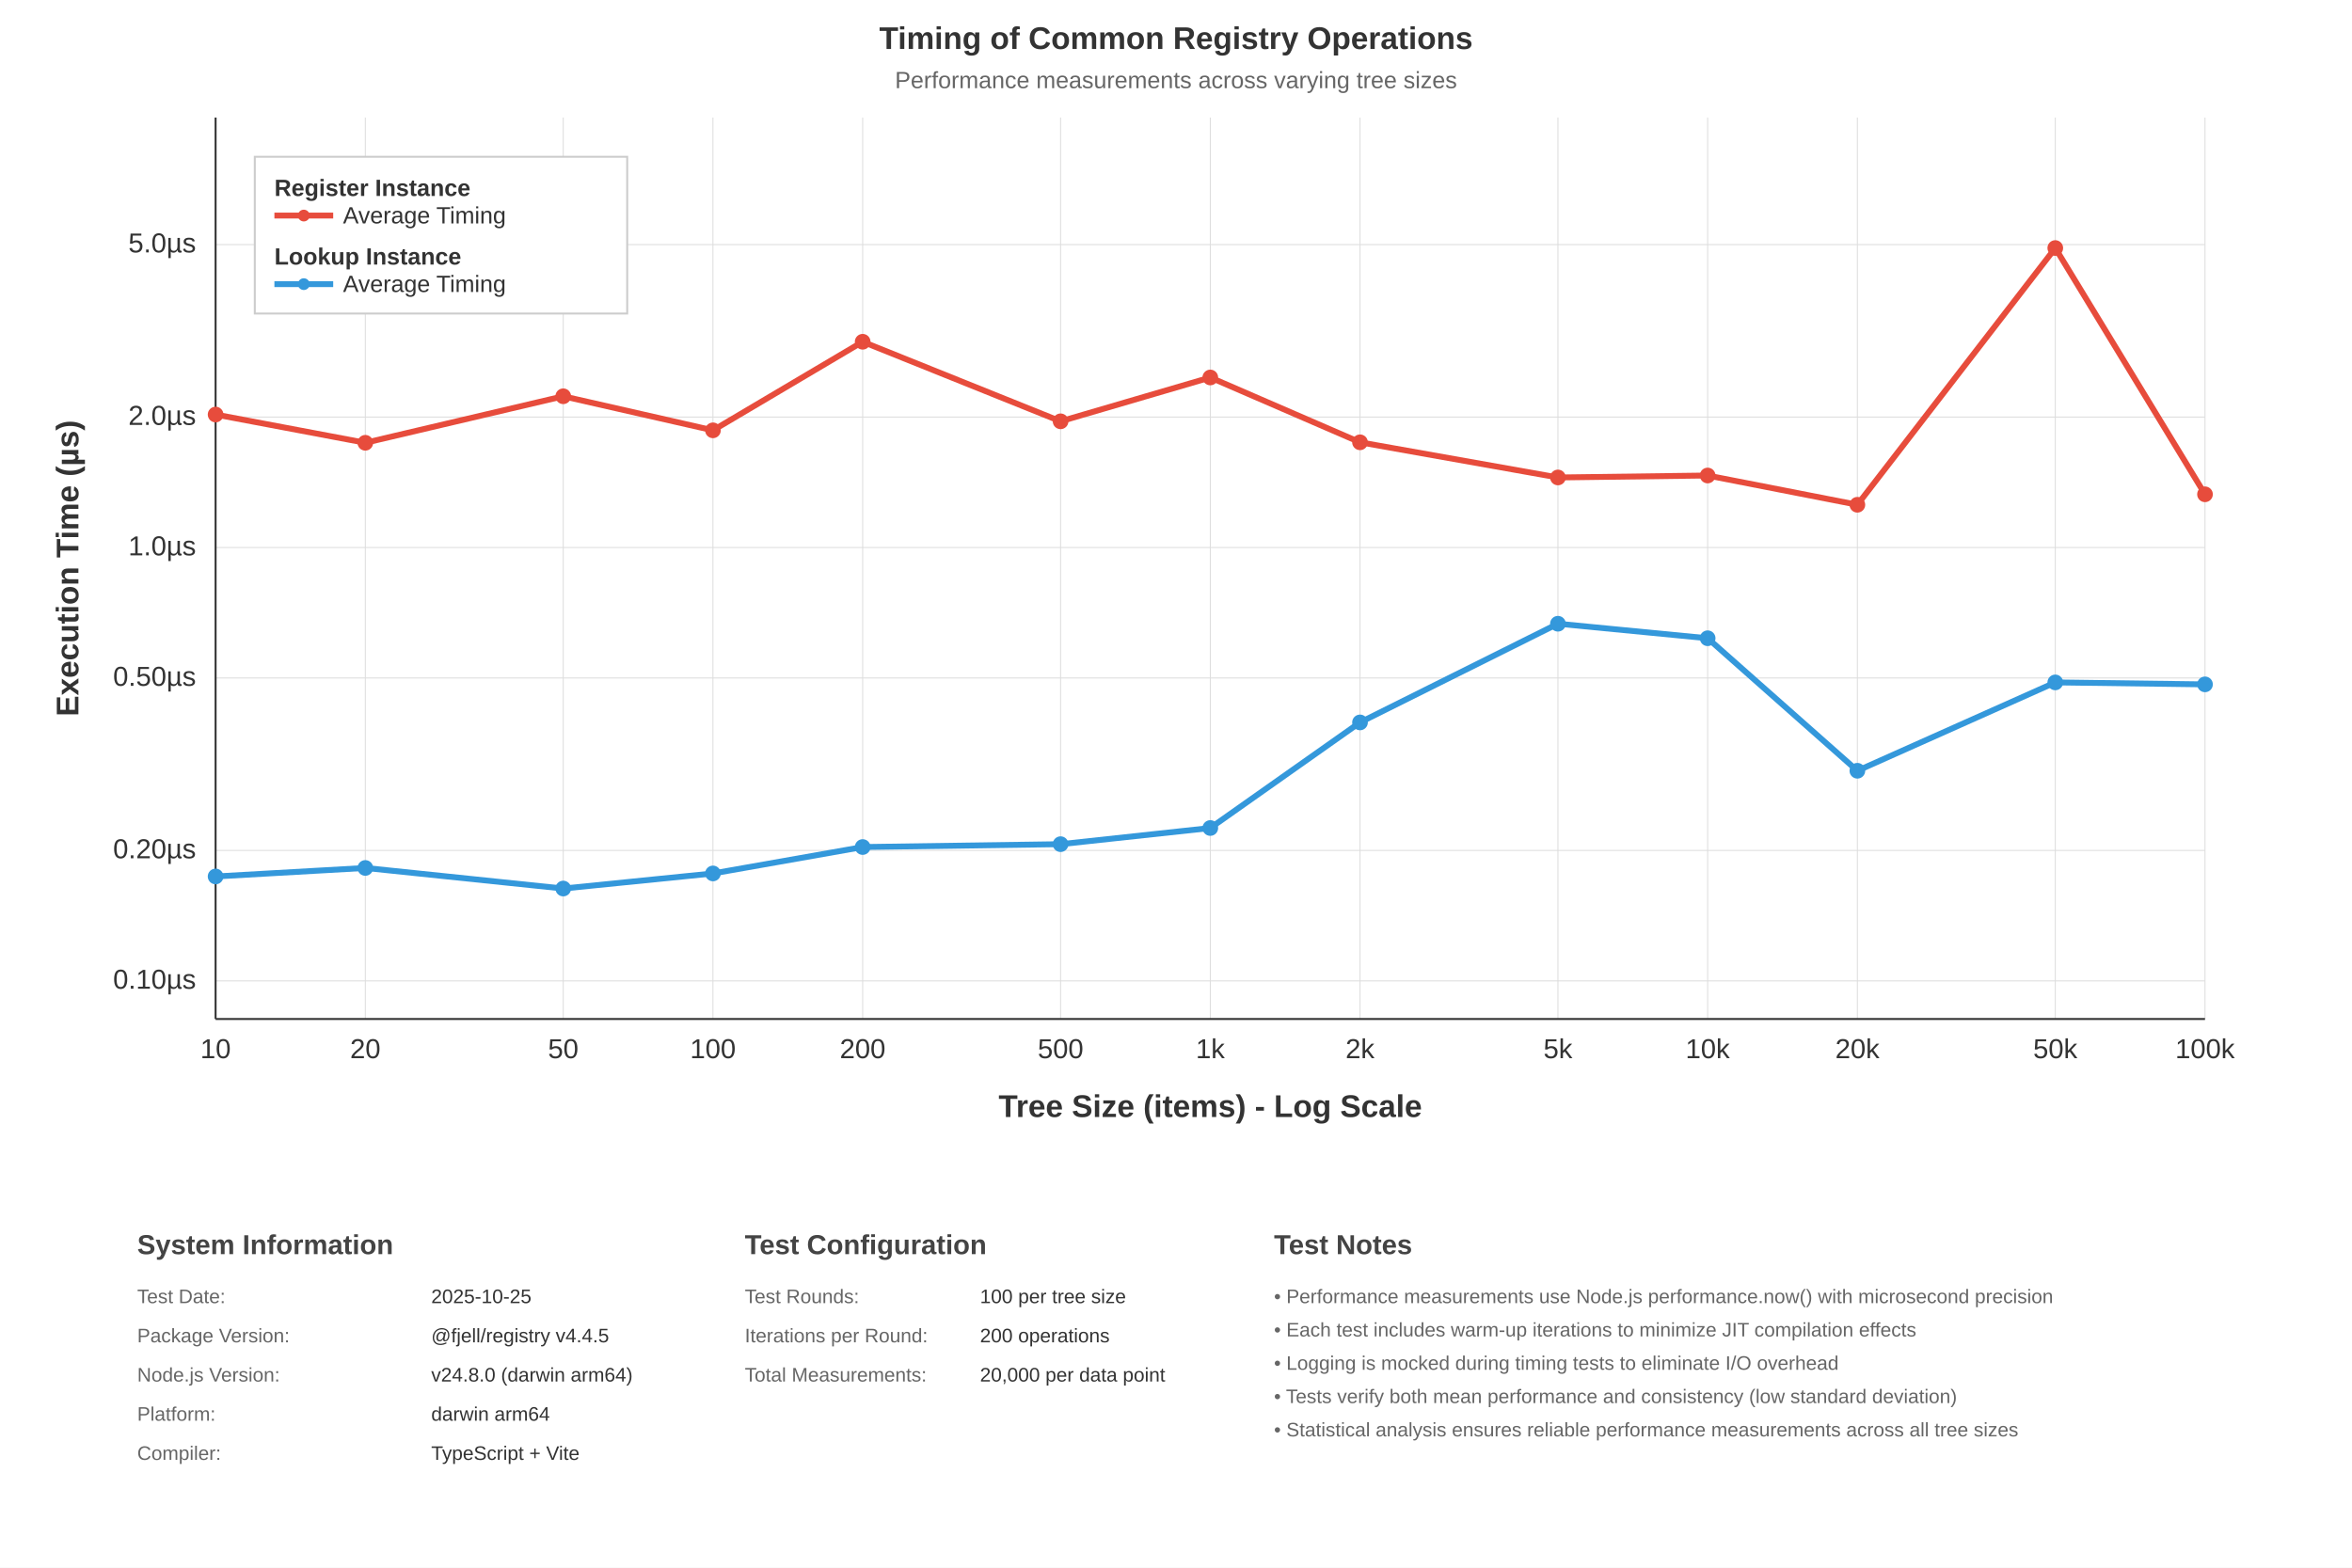
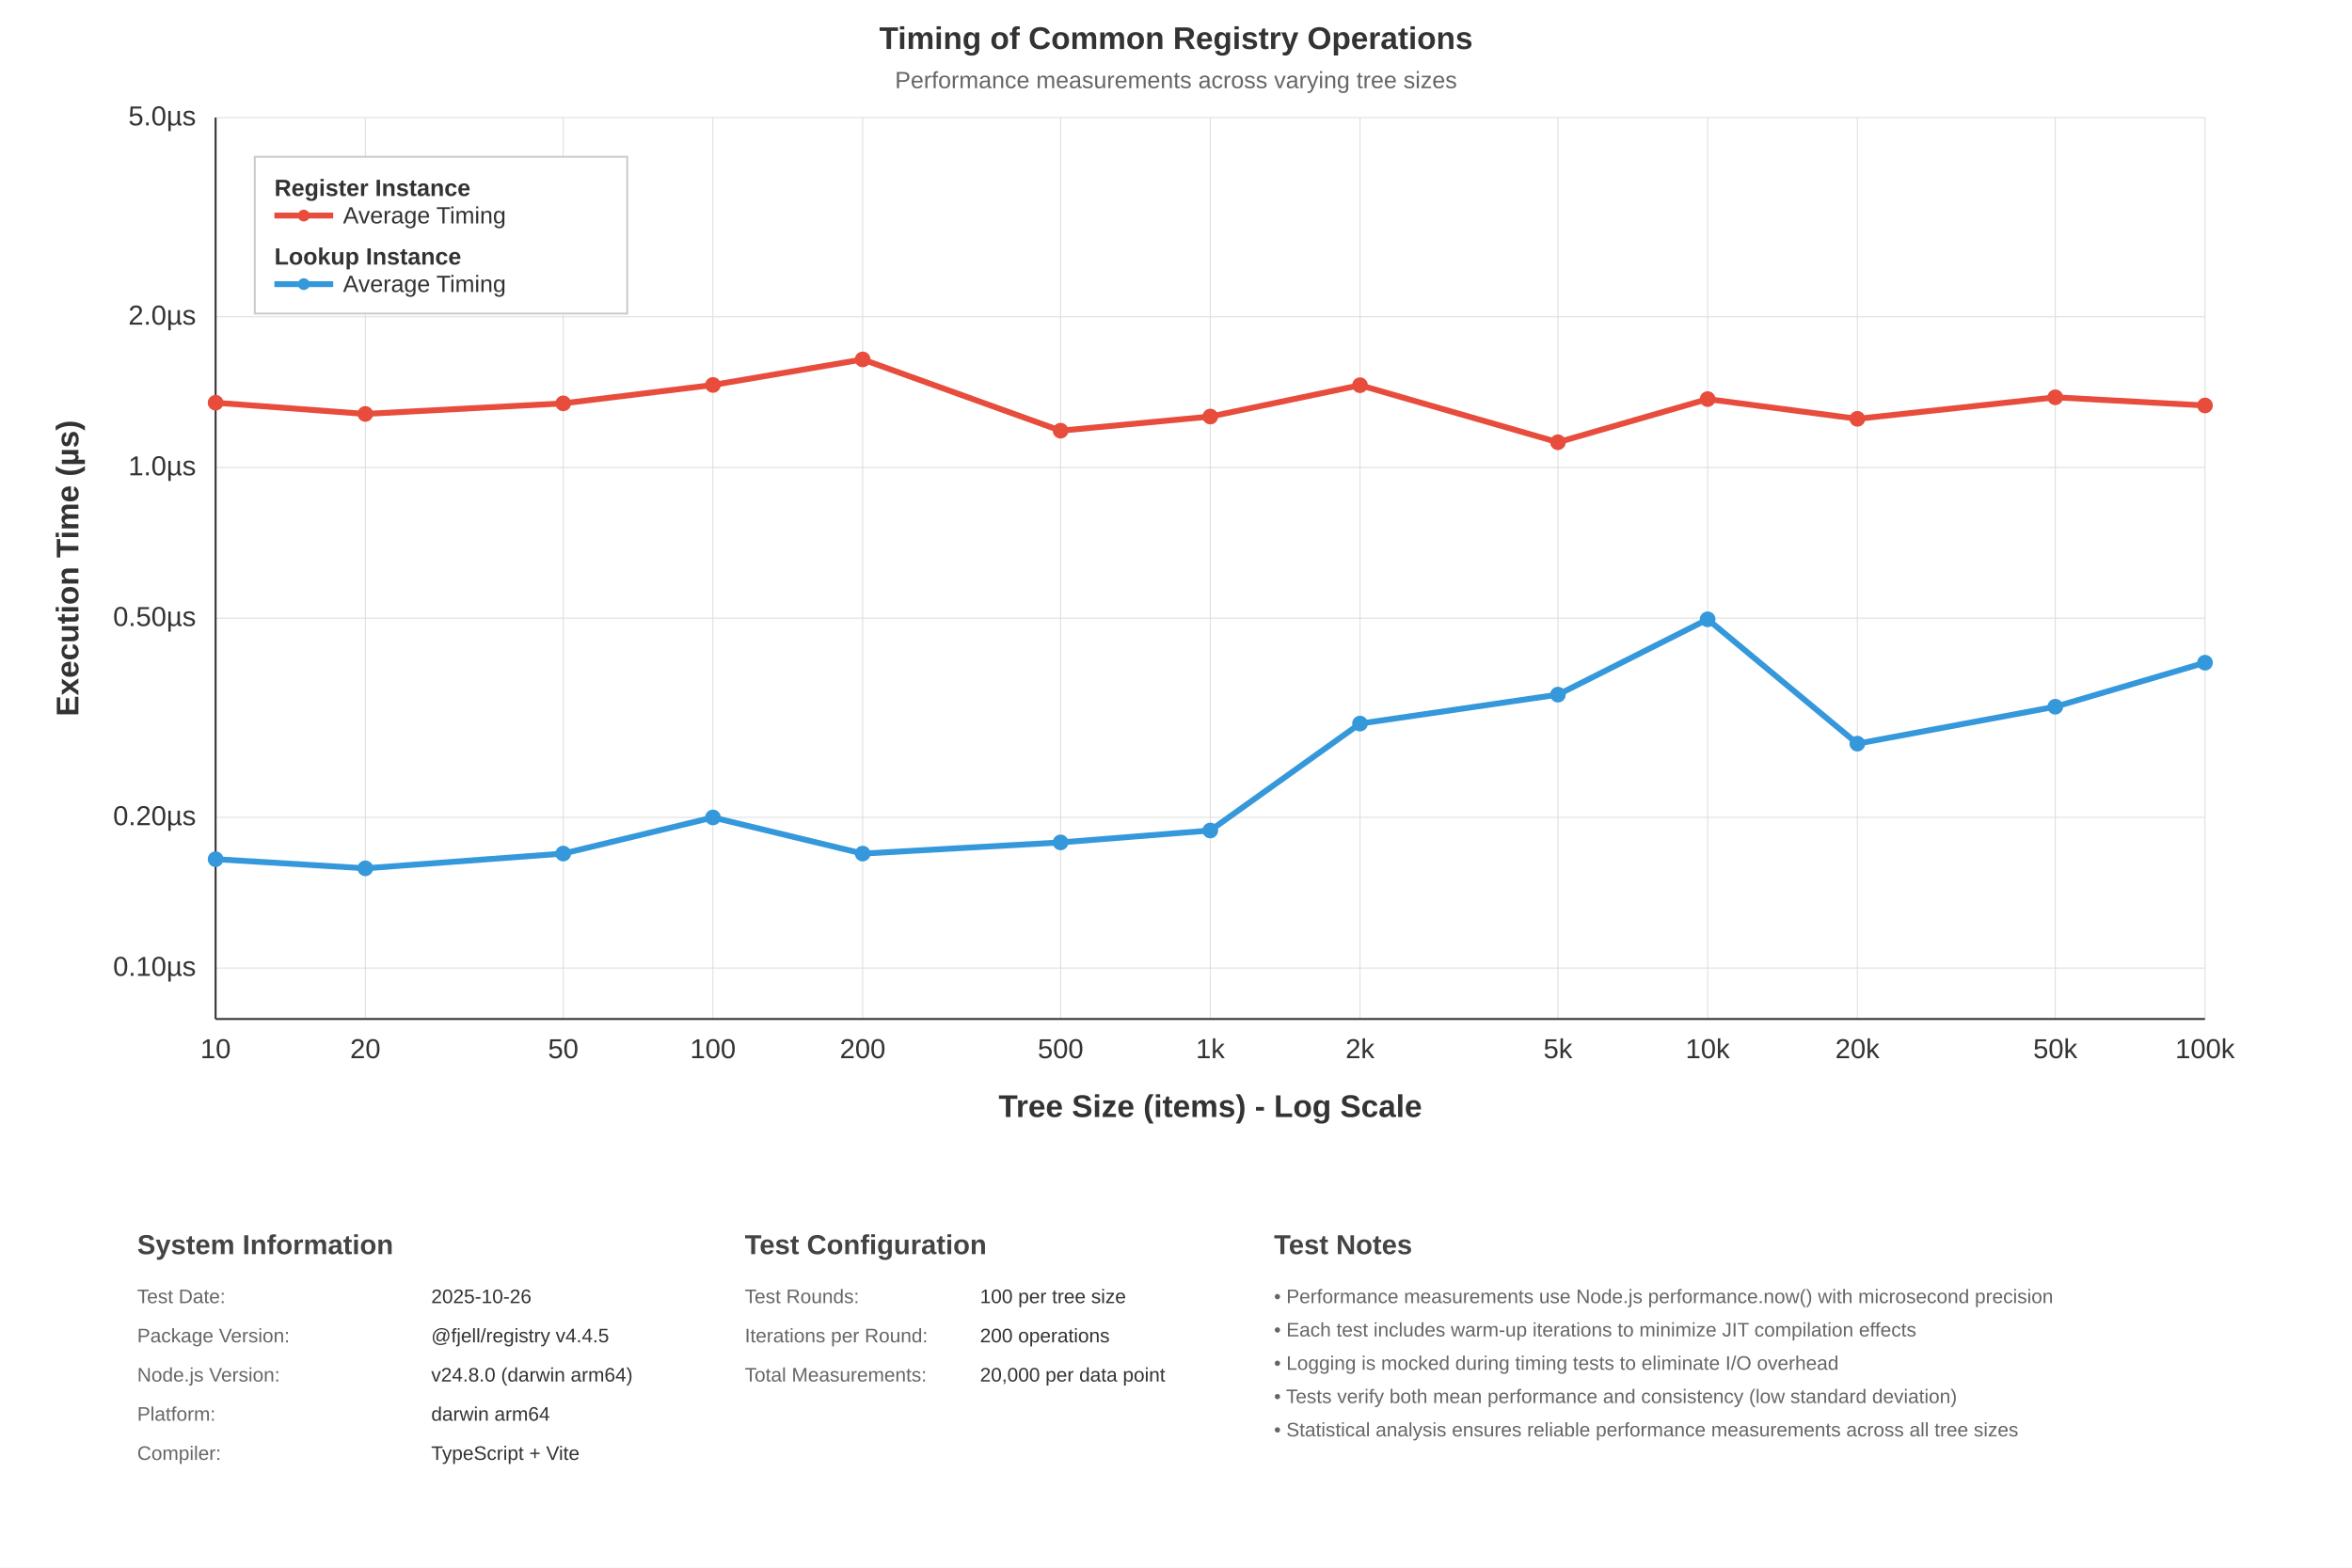
<svg xmlns="http://www.w3.org/2000/svg" width="1200" height="800">
  <style>
    .axis { stroke: #333; stroke-width: 1; }
    .grid { stroke: #ddd; stroke-width: 0.5; }
    .label { font-family: Arial, sans-serif; font-size: 14px; fill: #333; }
    .title { font-family: Arial, sans-serif; font-size: 16px; font-weight: bold; fill: #333; }
    .subtitle { font-family: Arial, sans-serif; font-size: 12px; fill: #666; }
    .register-mean { stroke: #e74c3c; stroke-width: 3; fill: none; }
    .lookup-mean { stroke: #3498db; stroke-width: 3; fill: none; }
    .register-band { fill: rgba(231, 76, 60, 0.2); stroke: #e74c3c; stroke-width: 1; }
    .lookup-band { fill: rgba(52, 152, 219, 0.2); stroke: #3498db; stroke-width: 1; }
    .register-dot { fill: #e74c3c; }
    .lookup-dot { fill: #3498db; }
    .legend { font-family: Arial, sans-serif; font-size: 12px; fill: #333; }
    .axis-title { font-family: Arial, sans-serif; font-size: 16px; font-weight: bold; fill: #333; }
    .metadata-title { font-family: Arial, sans-serif; font-size: 14px; font-weight: bold; fill: #333; }
    .metadata-section { font-family: Arial, sans-serif; font-size: 14px; font-weight: bold; fill: #444; }
    .metadata-label { font-family: Arial, sans-serif; font-size: 10px; fill: #666; }
    .metadata-value { font-family: Arial, sans-serif; font-size: 10px; fill: #333; }
  </style>
  <rect width="1200" height="800" fill="white" />
  <text x="600" y="25" text-anchor="middle" class="title">Timing of Common Registry Operations</text>
  <text x="600" y="45" text-anchor="middle" class="subtitle">Performance measurements across varying tree sizes</text>
  <g transform="translate(110,60)">
-     <line x1="0" y1="440.557" x2="1015" y2="440.557" class="grid" />
-     <text x="-10" y="444.557" text-anchor="end" class="label">0.10µs</text>
-     <line x1="0" y1="373.982" x2="1015" y2="373.982" class="grid" />
-     <text x="-10" y="377.982" text-anchor="end" class="label">0.20µs</text>
-     <line x1="0" y1="285.974" x2="1015" y2="285.974" class="grid" />
-     <text x="-10" y="289.974" text-anchor="end" class="label">0.50µs</text>
-     <line x1="0" y1="219.398" x2="1015" y2="219.398" class="grid" />
-     <text x="-10" y="223.398" text-anchor="end" class="label">1.0µs</text>
-     <line x1="0" y1="152.823" x2="1015" y2="152.823" class="grid" />
-     <text x="-10" y="156.823" text-anchor="end" class="label">2.0µs</text>
-     <line x1="0" y1="64.815" x2="1015" y2="64.815" class="grid" />
-     <text x="-10" y="68.815" text-anchor="end" class="label">5.0µs</text>
+     <line x1="0" y1="433.993" x2="1015" y2="433.993" class="grid" />
+     <text x="-10" y="437.993" text-anchor="end" class="label">0.10µs</text>
+     <line x1="0" y1="357.096" x2="1015" y2="357.096" class="grid" />
+     <text x="-10" y="361.096" text-anchor="end" class="label">0.20µs</text>
+     <line x1="0" y1="255.445" x2="1015" y2="255.445" class="grid" />
+     <text x="-10" y="259.445" text-anchor="end" class="label">0.50µs</text>
+     <line x1="0" y1="178.548" x2="1015" y2="178.548" class="grid" />
+     <text x="-10" y="182.548" text-anchor="end" class="label">1.0µs</text>
+     <line x1="0" y1="101.652" x2="1015" y2="101.652" class="grid" />
+     <text x="-10" y="105.652" text-anchor="end" class="label">2.0µs</text>
+     <line x1="0" y1="0" x2="1015" y2="0" class="grid" />
+     <text x="-10" y="4" text-anchor="end" class="label">5.0µs</text>
    <line x1="0" y1="0" x2="0" y2="460" class="grid" />
    <text x="0" y="480" text-anchor="middle" class="label">10</text>
    <line x1="76.386" y1="0" x2="76.386" y2="460" class="grid" />
    <text x="76.386" y="480" text-anchor="middle" class="label">20</text>
    <line x1="177.364" y1="0" x2="177.364" y2="460" class="grid" />
    <text x="177.364" y="480" text-anchor="middle" class="label">50</text>
    <line x1="253.75" y1="0" x2="253.75" y2="460" class="grid" />
    <text x="253.75" y="480" text-anchor="middle" class="label">100</text>
    <line x1="330.136" y1="0" x2="330.136" y2="460" class="grid" />
    <text x="330.136" y="480" text-anchor="middle" class="label">200</text>
    <line x1="431.114" y1="0" x2="431.114" y2="460" class="grid" />
    <text x="431.114" y="480" text-anchor="middle" class="label">500</text>
    <line x1="507.5" y1="0" x2="507.5" y2="460" class="grid" />
    <text x="507.5" y="480" text-anchor="middle" class="label">1k</text>
    <line x1="583.886" y1="0" x2="583.886" y2="460" class="grid" />
    <text x="583.886" y="480" text-anchor="middle" class="label">2k</text>
    <line x1="684.864" y1="0" x2="684.864" y2="460" class="grid" />
    <text x="684.864" y="480" text-anchor="middle" class="label">5k</text>
    <line x1="761.25" y1="0" x2="761.25" y2="460" class="grid" />
    <text x="761.25" y="480" text-anchor="middle" class="label">10k</text>
    <line x1="837.636" y1="0" x2="837.636" y2="460" class="grid" />
    <text x="837.636" y="480" text-anchor="middle" class="label">20k</text>
    <line x1="938.614" y1="0" x2="938.614" y2="460" class="grid" />
    <text x="938.614" y="480" text-anchor="middle" class="label">50k</text>
    <line x1="1015" y1="0" x2="1015" y2="460" class="grid" />
    <text x="1015" y="480" text-anchor="middle" class="label">100k</text>
    <line x1="0" y1="0" x2="0" y2="460" class="axis" />
    <line x1="0" y1="460" x2="1015" y2="460" class="axis" />
    <text x="507.5" y="510" text-anchor="middle" class="axis-title">Tree Size (items) - Log Scale</text>
    <text transform="rotate(-90,-70,230)" x="-70" y="230" text-anchor="middle" class="axis-title">Execution Time (µs)</text>
-     <path d="M 0 151.543 L 76.386 165.955 L 177.364 142.219 L 253.75 159.605 L 330.136 114.397 L 431.114 155.001 L 507.5 132.626 L 583.886 165.711 L 684.864 183.654 L 761.25 182.656 L 837.636 197.584 L 938.614 66.575 L 1015 192.25" class="register-mean" />
-     <path d="M 0 387.263 L 76.386 382.922 L 177.364 393.425 L 253.75 385.726 L 330.136 372.248 L 431.114 370.787 L 507.5 362.538 L 583.886 308.656 L 684.864 258.295 L 761.25 265.703 L 837.636 333.322 L 938.614 288.236 L 1015 289.237" class="lookup-mean" />
-     <circle cx="0" cy="151.543" r="4" class="register-dot" />
-     <circle cx="76.386" cy="165.955" r="4" class="register-dot" />
-     <circle cx="177.364" cy="142.219" r="4" class="register-dot" />
-     <circle cx="253.75" cy="159.605" r="4" class="register-dot" />
-     <circle cx="330.136" cy="114.397" r="4" class="register-dot" />
-     <circle cx="431.114" cy="155.001" r="4" class="register-dot" />
-     <circle cx="507.5" cy="132.626" r="4" class="register-dot" />
-     <circle cx="583.886" cy="165.711" r="4" class="register-dot" />
-     <circle cx="684.864" cy="183.654" r="4" class="register-dot" />
-     <circle cx="761.25" cy="182.656" r="4" class="register-dot" />
-     <circle cx="837.636" cy="197.584" r="4" class="register-dot" />
-     <circle cx="938.614" cy="66.575" r="4" class="register-dot" />
-     <circle cx="1015" cy="192.25" r="4" class="register-dot" />
-     <circle cx="0" cy="387.263" r="4" class="lookup-dot" />
-     <circle cx="76.386" cy="382.922" r="4" class="lookup-dot" />
-     <circle cx="177.364" cy="393.425" r="4" class="lookup-dot" />
-     <circle cx="253.75" cy="385.726" r="4" class="lookup-dot" />
-     <circle cx="330.136" cy="372.248" r="4" class="lookup-dot" />
-     <circle cx="431.114" cy="370.787" r="4" class="lookup-dot" />
-     <circle cx="507.5" cy="362.538" r="4" class="lookup-dot" />
-     <circle cx="583.886" cy="308.656" r="4" class="lookup-dot" />
-     <circle cx="684.864" cy="258.295" r="4" class="lookup-dot" />
-     <circle cx="761.25" cy="265.703" r="4" class="lookup-dot" />
-     <circle cx="837.636" cy="333.322" r="4" class="lookup-dot" />
-     <circle cx="938.614" cy="288.236" r="4" class="lookup-dot" />
-     <circle cx="1015" cy="289.237" r="4" class="lookup-dot" />
+     <path d="M 0 145.509 L 76.386 151.229 L 177.364 145.844 L 253.75 136.446 L 330.136 123.414 L 431.114 159.782 L 507.5 152.568 L 583.886 136.579 L 684.864 165.678 L 761.25 143.66 L 837.636 153.722 L 938.614 142.749 L 1015 146.909" class="register-mean" />
+     <path d="M 0 378.442 L 76.386 383.104 L 177.364 375.584 L 253.75 357.15 L 330.136 375.598 L 431.114 369.891 L 507.5 363.808 L 583.886 309.252 L 684.864 294.484 L 761.25 256.037 L 837.636 319.49 L 938.614 300.641 L 1015 278.173" class="lookup-mean" />
+     <circle cx="0" cy="145.509" r="4" class="register-dot" />
+     <circle cx="76.386" cy="151.229" r="4" class="register-dot" />
+     <circle cx="177.364" cy="145.844" r="4" class="register-dot" />
+     <circle cx="253.75" cy="136.446" r="4" class="register-dot" />
+     <circle cx="330.136" cy="123.414" r="4" class="register-dot" />
+     <circle cx="431.114" cy="159.782" r="4" class="register-dot" />
+     <circle cx="507.5" cy="152.568" r="4" class="register-dot" />
+     <circle cx="583.886" cy="136.579" r="4" class="register-dot" />
+     <circle cx="684.864" cy="165.678" r="4" class="register-dot" />
+     <circle cx="761.25" cy="143.66" r="4" class="register-dot" />
+     <circle cx="837.636" cy="153.722" r="4" class="register-dot" />
+     <circle cx="938.614" cy="142.749" r="4" class="register-dot" />
+     <circle cx="1015" cy="146.909" r="4" class="register-dot" />
+     <circle cx="0" cy="378.442" r="4" class="lookup-dot" />
+     <circle cx="76.386" cy="383.104" r="4" class="lookup-dot" />
+     <circle cx="177.364" cy="375.584" r="4" class="lookup-dot" />
+     <circle cx="253.75" cy="357.15" r="4" class="lookup-dot" />
+     <circle cx="330.136" cy="375.598" r="4" class="lookup-dot" />
+     <circle cx="431.114" cy="369.891" r="4" class="lookup-dot" />
+     <circle cx="507.5" cy="363.808" r="4" class="lookup-dot" />
+     <circle cx="583.886" cy="309.252" r="4" class="lookup-dot" />
+     <circle cx="684.864" cy="294.484" r="4" class="lookup-dot" />
+     <circle cx="761.25" cy="256.037" r="4" class="lookup-dot" />
+     <circle cx="837.636" cy="319.49" r="4" class="lookup-dot" />
+     <circle cx="938.614" cy="300.641" r="4" class="lookup-dot" />
+     <circle cx="1015" cy="278.173" r="4" class="lookup-dot" />
    <g transform="translate(20, 20)">
      <rect x="0" y="0" width="190" height="80" fill="white" stroke="#ccc" stroke-width="1" />
      <text x="10" y="20" class="legend" font-weight="bold">Register Instance</text>
      <line x1="10" y1="30" x2="40" y2="30" class="register-mean" />
      <circle cx="25" cy="30" r="3" class="register-dot" />
      <text x="45" y="34" class="legend">Average Timing</text>
      <text x="10" y="55" class="legend" font-weight="bold">Lookup Instance</text>
      <line x1="10" y1="65" x2="40" y2="65" class="lookup-mean" />
      <circle cx="25" cy="65" r="3" class="lookup-dot" />
      <text x="45" y="69" class="legend">Average Timing</text>
    </g>
  </g>
  <g transform="translate(50, 620)">
    <g transform="translate(20, 20)">
      <text x="0" y="0" class="metadata-section">System Information</text>
      <text x="0" y="25" class="metadata-label">Test Date:</text>
-       <text x="150" y="25" class="metadata-value">2025-10-25</text>
+       <text x="150" y="25" class="metadata-value">2025-10-26</text>
      <text x="0" y="45" class="metadata-label">Package Version:</text>
      <text x="150" y="45" class="metadata-value">@fjell/registry v4.4.5</text>
      <text x="0" y="65" class="metadata-label">Node.js Version:</text>
      <text x="150" y="65" class="metadata-value">v24.8.0 (darwin arm64)</text>
      <text x="0" y="85" class="metadata-label">Platform:</text>
      <text x="150" y="85" class="metadata-value">darwin arm64</text>
      <text x="0" y="105" class="metadata-label">Compiler:</text>
      <text x="150" y="105" class="metadata-value">TypeScript + Vite</text>
    </g>
    <g transform="translate(330, 20)">
      <text x="0" y="0" class="metadata-section">Test Configuration</text>
      <text x="0" y="25" class="metadata-label">Test Rounds:</text>
      <text x="120" y="25" class="metadata-value">100 per tree size</text>
      <text x="0" y="45" class="metadata-label">Iterations per Round:</text>
      <text x="120" y="45" class="metadata-value">200 operations</text>
      <text x="0" y="65" class="metadata-label">Total Measurements:</text>
      <text x="120" y="65" class="metadata-value">20,000 per data point</text>
    </g>
    <g transform="translate(600, 20)">
      <text x="0" y="0" class="metadata-section">Test Notes</text>
      <text x="0" y="25" class="metadata-label">• Performance measurements use Node.js performance.now() with microsecond precision</text>
      <text x="0" y="42" class="metadata-label">• Each test includes warm-up iterations to minimize JIT compilation effects</text>
      <text x="0" y="59" class="metadata-label">• Logging is mocked during timing tests to eliminate I/O overhead</text>
      <text x="0" y="76" class="metadata-label">• Tests verify both mean performance and consistency (low standard deviation)</text>
      <text x="0" y="93" class="metadata-label">• Statistical analysis ensures reliable performance measurements across all tree sizes</text>
    </g>
  </g>
</svg>
